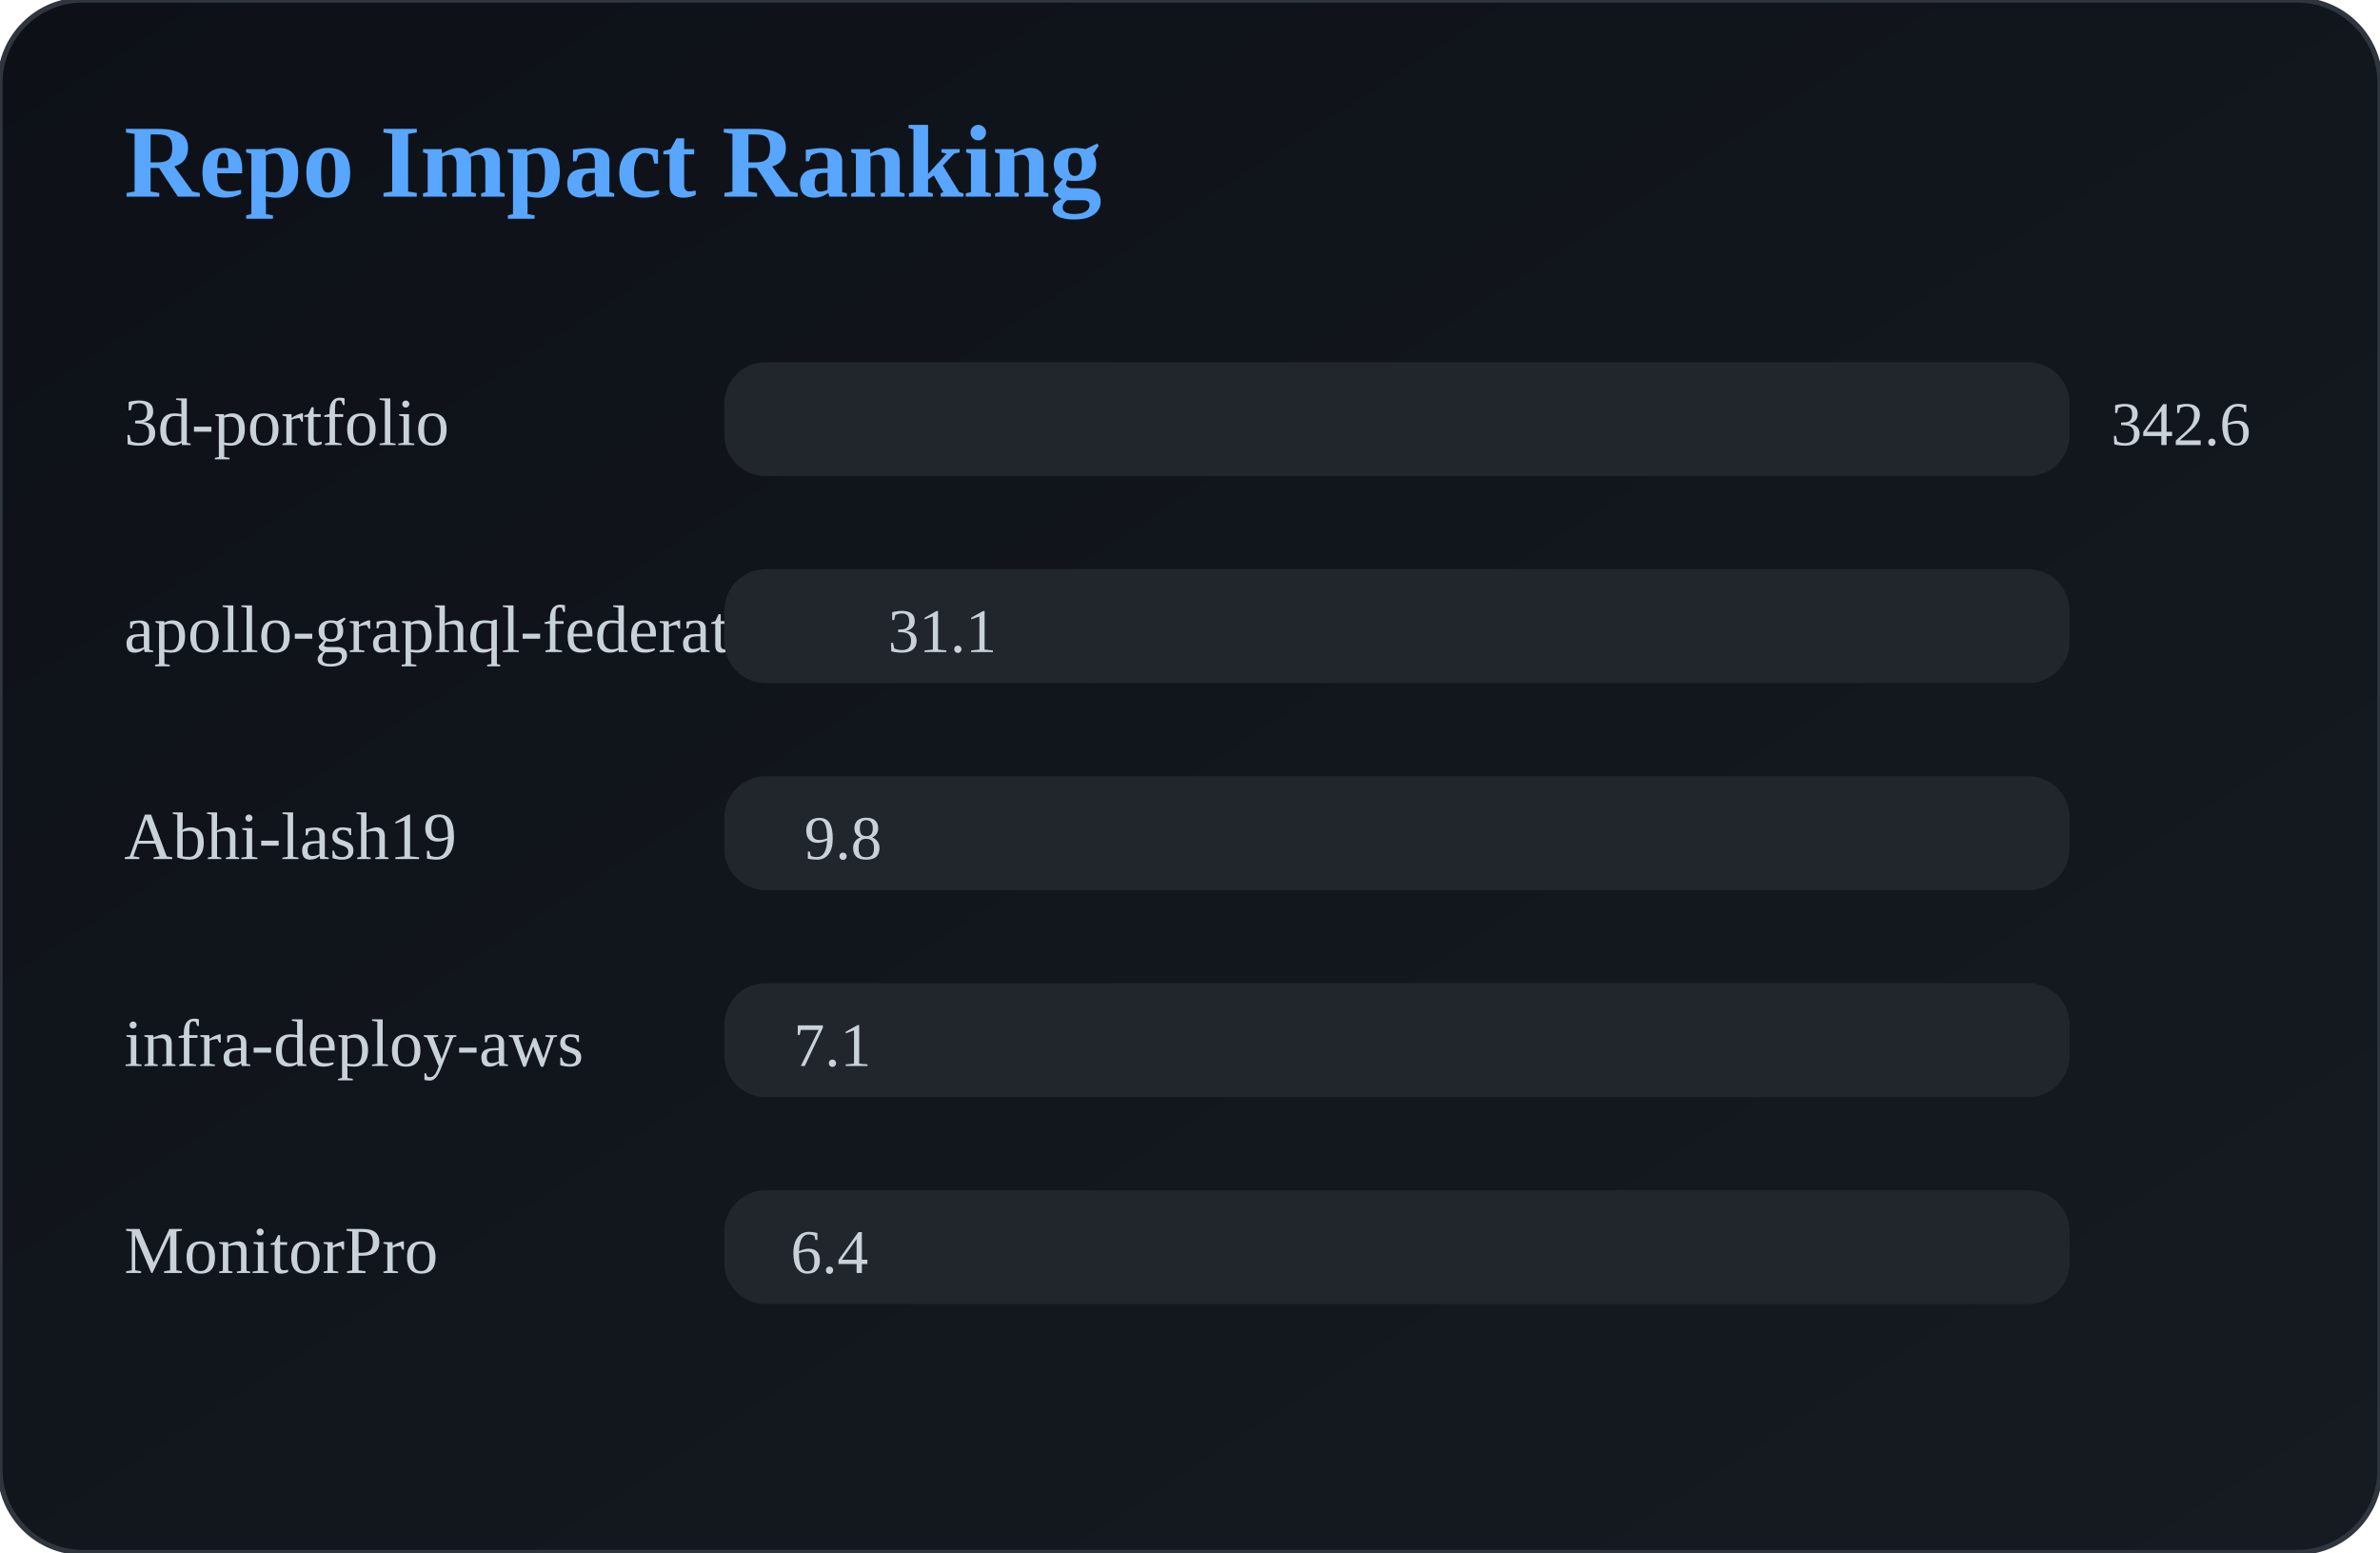
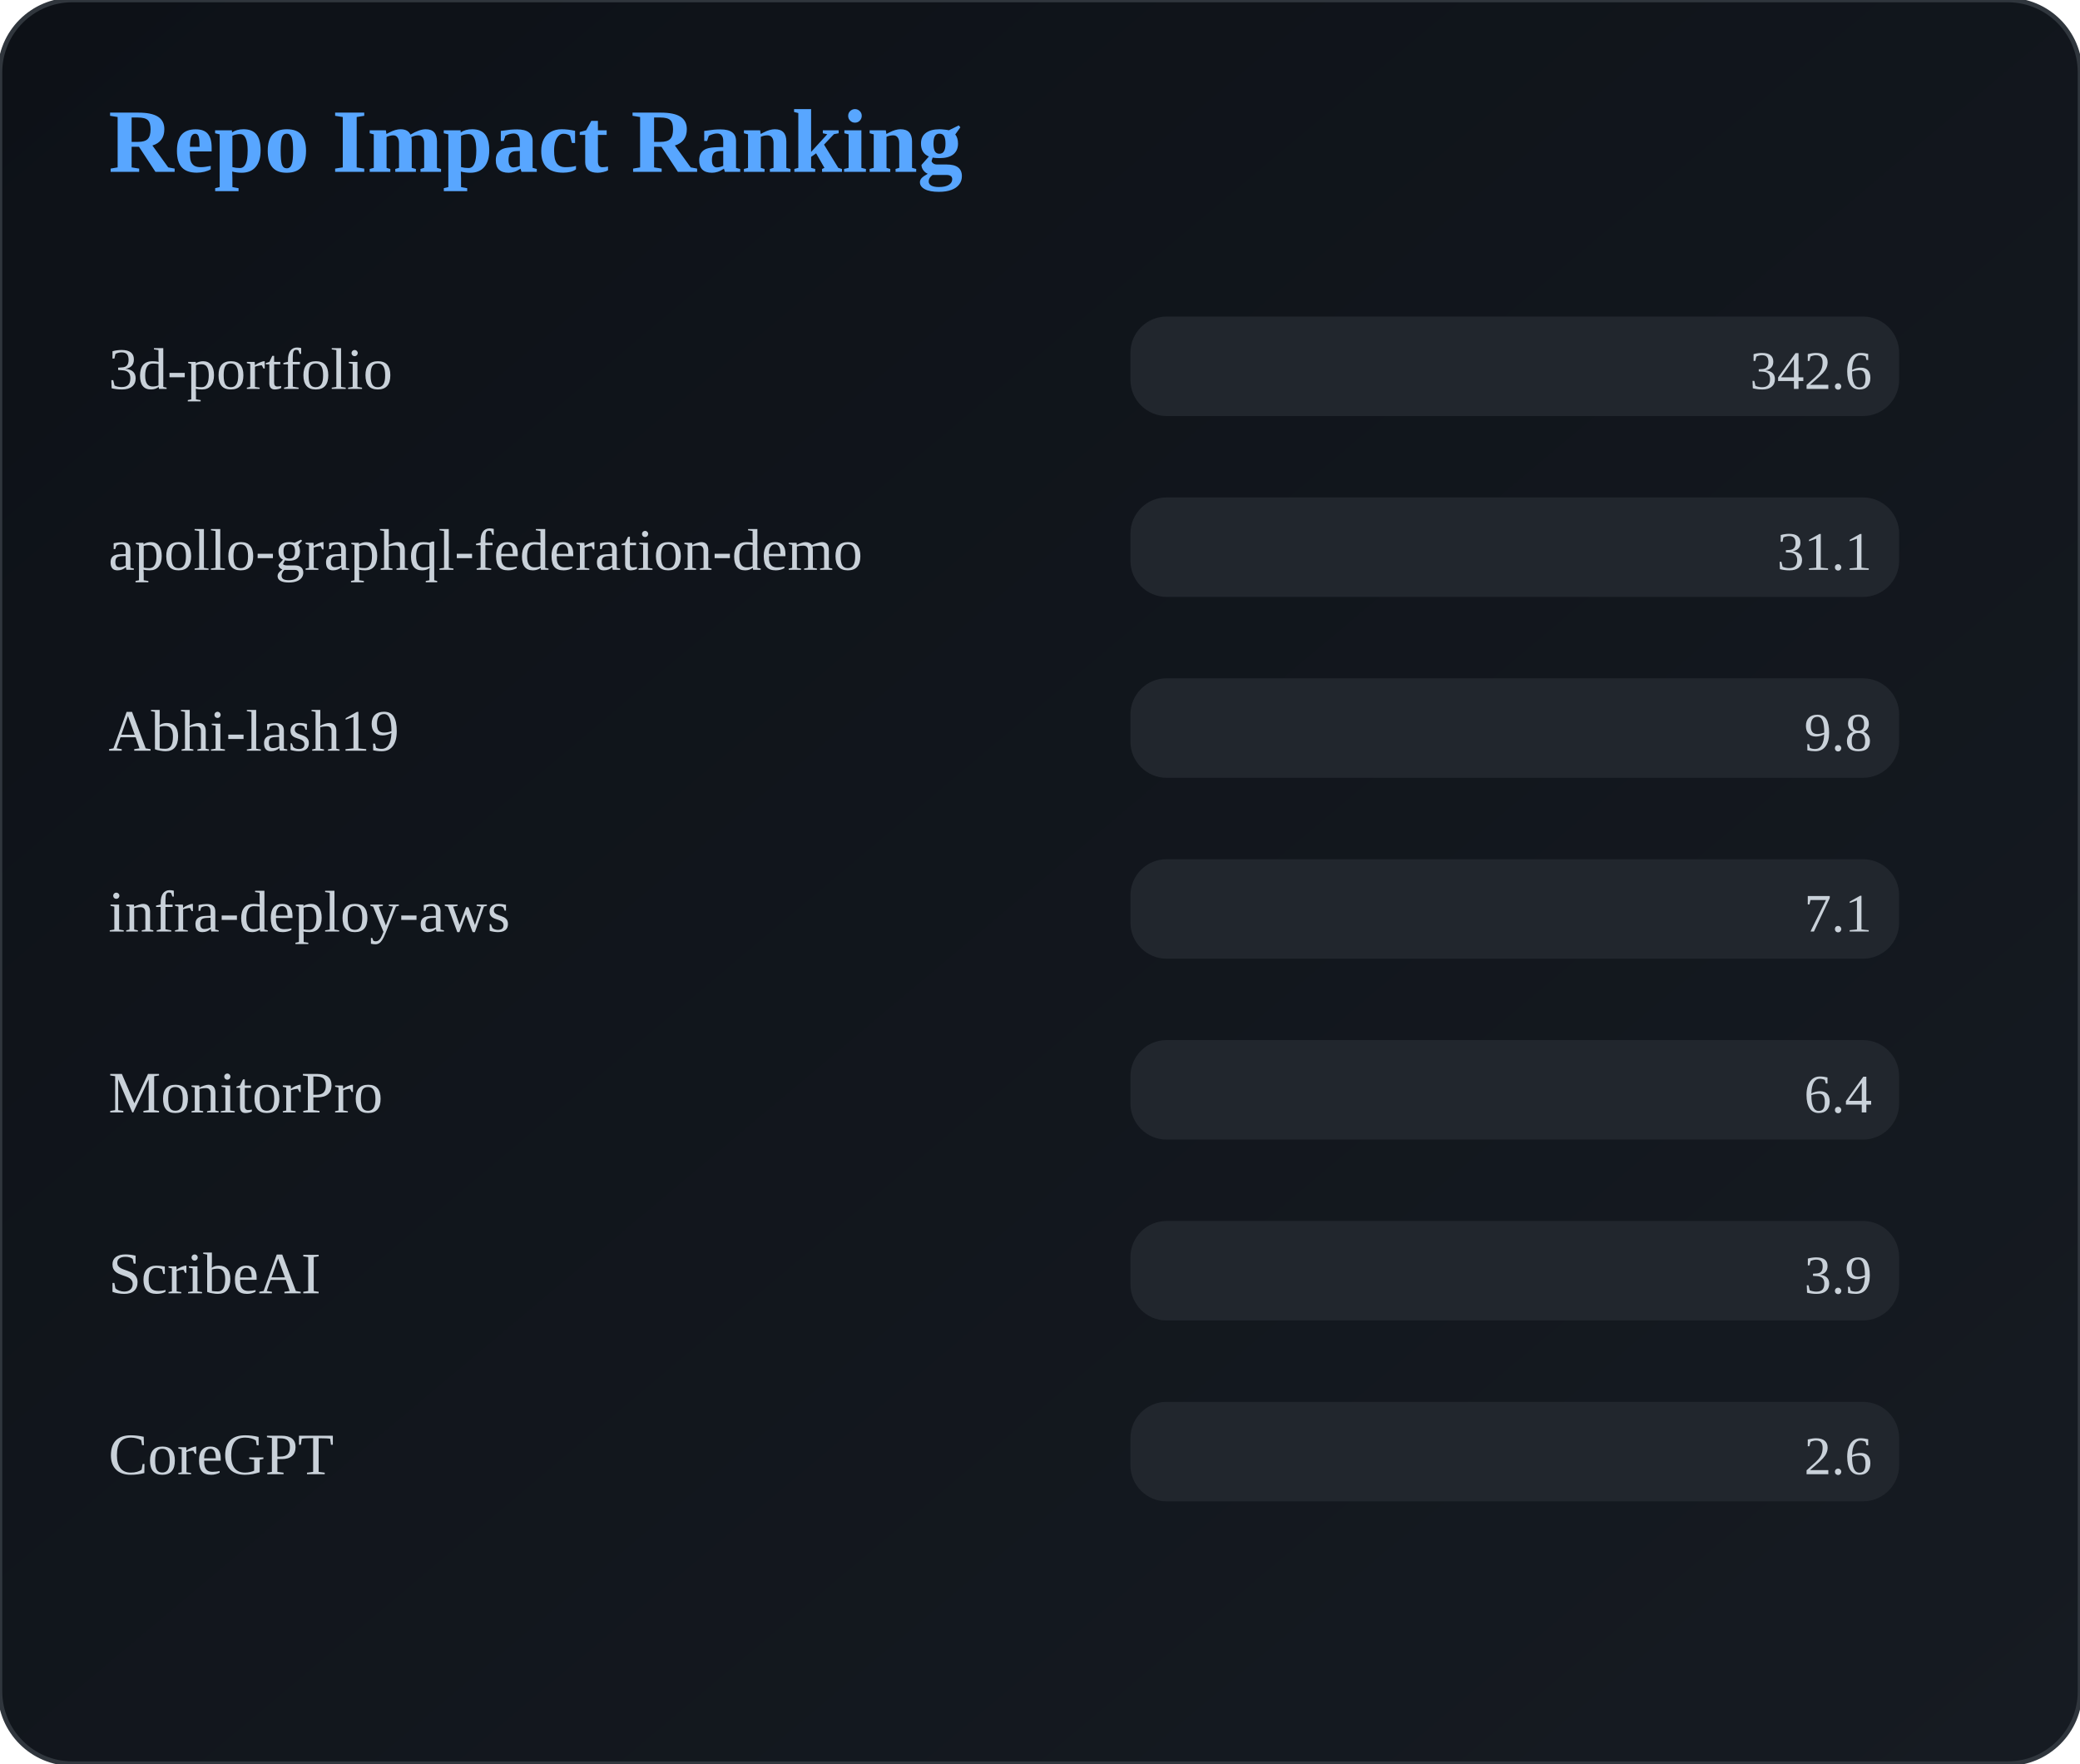
- <svg xmlns="http://www.w3.org/2000/svg" width="100%" viewBox="0 0 460 300">
+ <svg xmlns="http://www.w3.org/2000/svg" width="100%" viewBox="0 0 460 390">
  <defs>
    <linearGradient id="cardBg" x1="0" y1="0" x2="1" y2="1">
      <stop offset="0%" stop-color="#0d1117" />
      <stop offset="100%" stop-color="#161b22" />
    </linearGradient>
  </defs>
  <rect width="100%" height="100%" rx="16" fill="url(#cardBg)" stroke="#30363d" />
  <text x="24" y="38" fill="#58a6ff" font-size="20" font-weight="600">
        Repo Impact Ranking
    </text>
  <text x="24" y="86" fill="#c9d1d9" font-size="13">
                3d-portfolio
            </text>
-   <rect x="140" y="70" width="260" height="22" rx="8" fill="#21262d" />
-   <rect x="140" y="70" width="0" height="22" rx="8" fill="#58a6ff">
-     <animate attributeName="width" from="0" to="260" dur="0.8s" fill="freeze" />
+   <rect x="250" y="70" width="170" height="22" rx="8" fill="#21262d" />
+   <rect x="250" y="70" width="0" height="22" rx="8" fill="#58a6ff">
+     <animate attributeName="width" from="0" to="170" dur="0.8s" fill="freeze" />
  </rect>
-   <text x="408" y="86" fill="#c9d1d9" font-size="12">
+   <text x="414" y="86" fill="#c9d1d9" font-size="12" text-anchor="end">
                342.6
            </text>
  <text x="24" y="126" fill="#c9d1d9" font-size="13">
                apollo-graphql-federation-demo
            </text>
-   <rect x="140" y="110" width="260" height="22" rx="8" fill="#21262d" />
-   <rect x="140" y="110" width="0" height="22" rx="8" fill="#58a6ff">
-     <animate attributeName="width" from="0" to="23.628" dur="0.8s" fill="freeze" />
+   <rect x="250" y="110" width="170" height="22" rx="8" fill="#21262d" />
+   <rect x="250" y="110" width="0" height="22" rx="8" fill="#58a6ff">
+     <animate attributeName="width" from="0" to="15.449" dur="0.8s" fill="freeze" />
  </rect>
-   <text x="171.628" y="126" fill="#c9d1d9" font-size="12">
+   <text x="414" y="126" fill="#c9d1d9" font-size="12" text-anchor="end">
                31.1
            </text>
  <text x="24" y="166" fill="#c9d1d9" font-size="13">
                Abhi-lash19
            </text>
-   <rect x="140" y="150" width="260" height="22" rx="8" fill="#21262d" />
-   <rect x="140" y="150" width="0" height="22" rx="8" fill="#58a6ff">
-     <animate attributeName="width" from="0" to="7.438" dur="0.8s" fill="freeze" />
+   <rect x="250" y="150" width="170" height="22" rx="8" fill="#21262d" />
+   <rect x="250" y="150" width="0" height="22" rx="8" fill="#58a6ff">
+     <animate attributeName="width" from="0" to="4.864" dur="0.8s" fill="freeze" />
  </rect>
-   <text x="155.438" y="166" fill="#c9d1d9" font-size="12">
+   <text x="414" y="166" fill="#c9d1d9" font-size="12" text-anchor="end">
                9.8
            </text>
  <text x="24" y="206" fill="#c9d1d9" font-size="13">
                infra-deploy-aws
            </text>
-   <rect x="140" y="190" width="260" height="22" rx="8" fill="#21262d" />
-   <rect x="140" y="190" width="0" height="22" rx="8" fill="#58a6ff">
-     <animate attributeName="width" from="0" to="5.389" dur="0.8s" fill="freeze" />
+   <rect x="250" y="190" width="170" height="22" rx="8" fill="#21262d" />
+   <rect x="250" y="190" width="0" height="22" rx="8" fill="#58a6ff">
+     <animate attributeName="width" from="0" to="3.524" dur="0.8s" fill="freeze" />
  </rect>
-   <text x="153.389" y="206" fill="#c9d1d9" font-size="12">
+   <text x="414" y="206" fill="#c9d1d9" font-size="12" text-anchor="end">
                7.1
            </text>
  <text x="24" y="246" fill="#c9d1d9" font-size="13">
                MonitorPro
            </text>
-   <rect x="140" y="230" width="260" height="22" rx="8" fill="#21262d" />
-   <rect x="140" y="230" width="0" height="22" rx="8" fill="#58a6ff">
-     <animate attributeName="width" from="0" to="4.827" dur="0.8s" fill="freeze" />
+   <rect x="250" y="230" width="170" height="22" rx="8" fill="#21262d" />
+   <rect x="250" y="230" width="0" height="22" rx="8" fill="#58a6ff">
+     <animate attributeName="width" from="0" to="3.156" dur="0.8s" fill="freeze" />
  </rect>
-   <text x="152.827" y="246" fill="#c9d1d9" font-size="12">
+   <text x="414" y="246" fill="#c9d1d9" font-size="12" text-anchor="end">
                6.4
            </text>
+   <text x="24" y="286" fill="#c9d1d9" font-size="13">
+                 ScribeAI
+             </text>
+   <rect x="250" y="270" width="170" height="22" rx="8" fill="#21262d" />
+   <rect x="250" y="270" width="0" height="22" rx="8" fill="#58a6ff">
+     <animate attributeName="width" from="0" to="1.955" dur="0.8s" fill="freeze" />
+   </rect>
+   <text x="414" y="286" fill="#c9d1d9" font-size="12" text-anchor="end">
+                 3.9
+             </text>
+   <text x="24" y="326" fill="#c9d1d9" font-size="13">
+                 CoreGPT
+             </text>
+   <rect x="250" y="310" width="170" height="22" rx="8" fill="#21262d" />
+   <rect x="250" y="310" width="0" height="22" rx="8" fill="#58a6ff">
+     <animate attributeName="width" from="0" to="1.275" dur="0.8s" fill="freeze" />
+   </rect>
+   <text x="414" y="326" fill="#c9d1d9" font-size="12" text-anchor="end">
+                 2.6
+             </text>
</svg>
